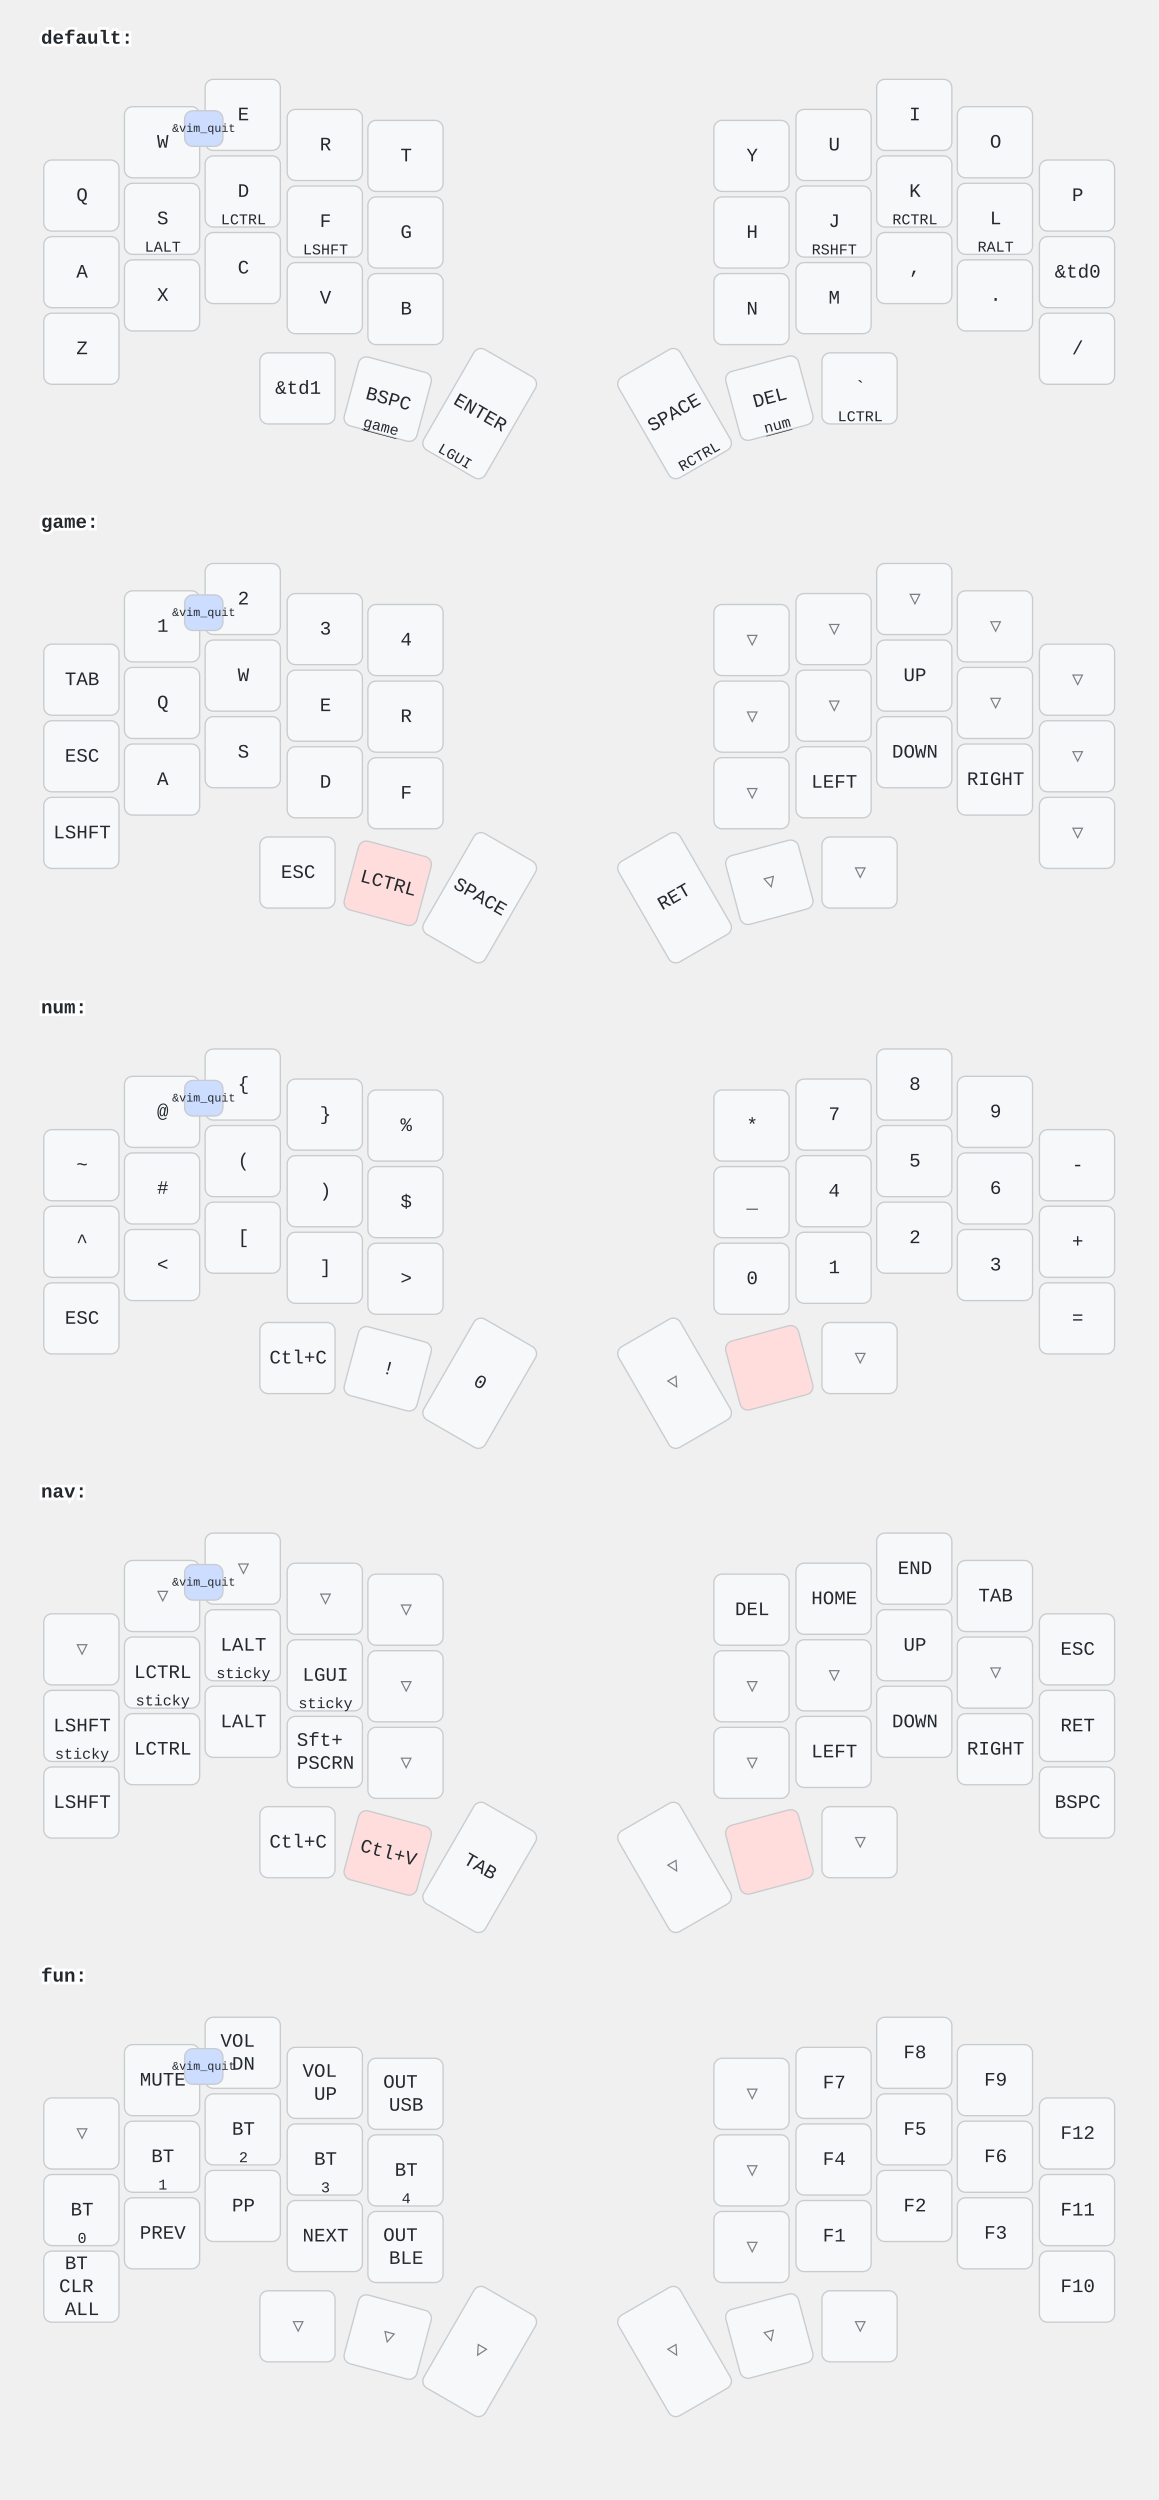
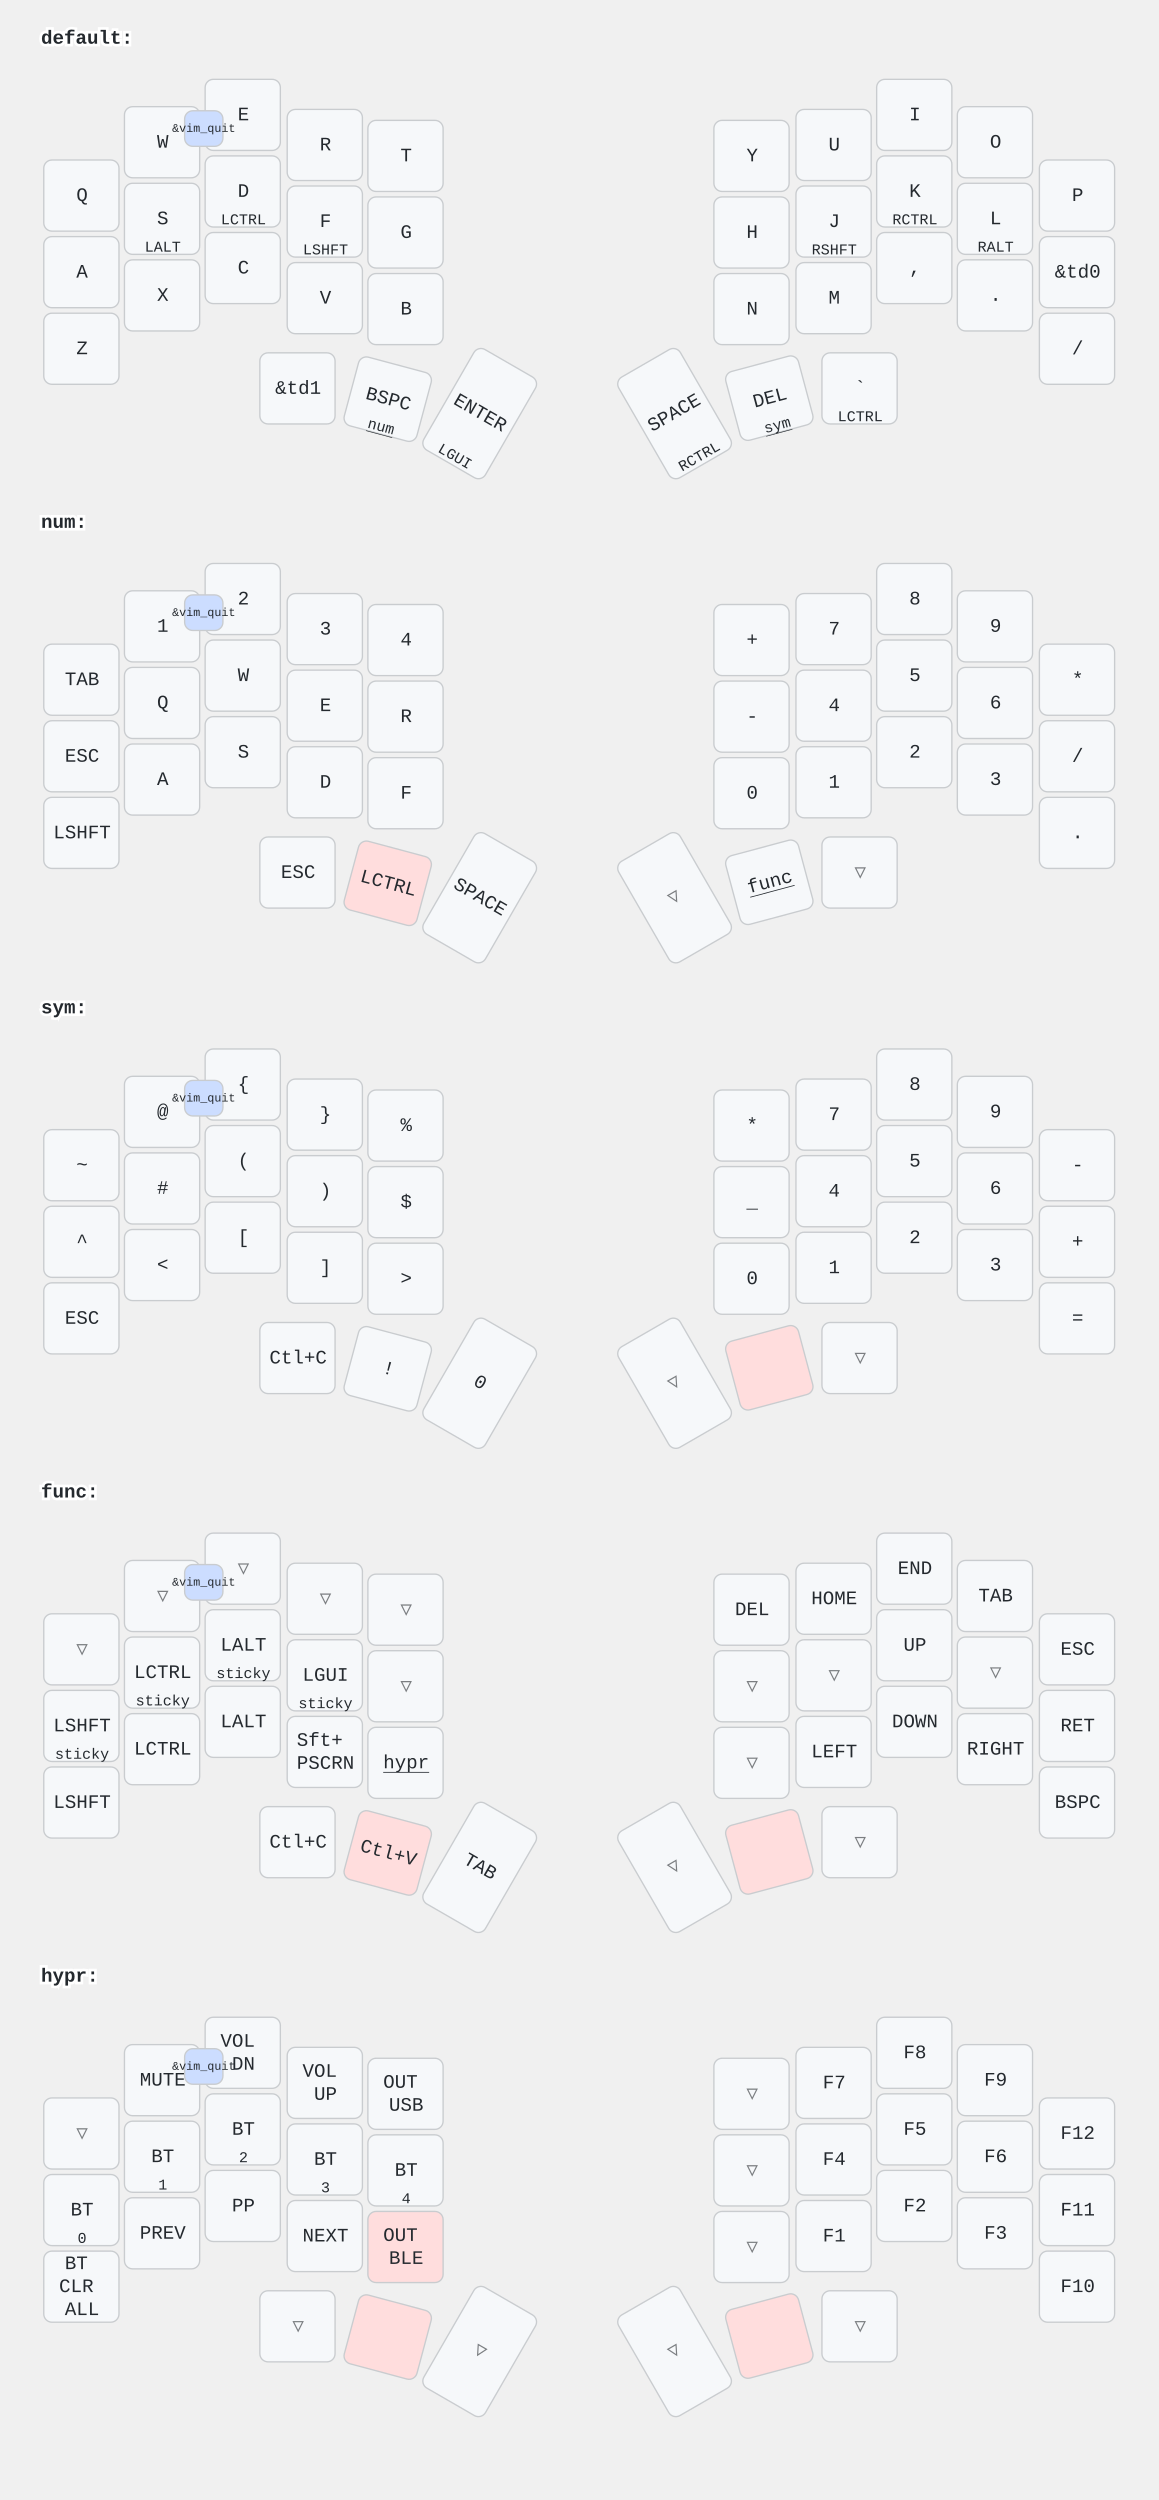
<svg xmlns="http://www.w3.org/2000/svg" width="847" height="1828" viewBox="0 0 847 1828" class="keymap">
  <style>/* inherit to force styles through use tags */
svg path {
    fill: inherit;
}

/* font and background color specifications */
svg.keymap {
    font-family: SFMono-Regular,Consolas,Liberation Mono,Menlo,monospace;
    font-size: 14px;
    font-kerning: normal;
    text-rendering: optimizeLegibility;
    fill: #24292e;
}

/* default key styling */
rect.key {
    fill: #f6f8fa;
}

rect.key, rect.combo {
    stroke: #c9cccf;
    stroke-width: 1;
}

/* default key side styling, only used is draw_key_sides is set */
rect.side {
    filter: brightness(90%);
}

/* color accent for combo boxes */
rect.combo, rect.combo-separate {
    fill: #cdf;
}

/* color accent for held keys */
rect.held, rect.combo.held {
    fill: #fdd;
}

/* color accent for ghost (optional) keys */
rect.ghost, rect.combo.ghost {
    stroke-dasharray: 4, 4;
    stroke-width: 2;
}

text {
    text-anchor: middle;
    dominant-baseline: middle;
}

/* styling for layer labels */
text.label {
    font-weight: bold;
    text-anchor: start;
    stroke: white;
    stroke-width: 4;
    paint-order: stroke;
}

/* styling for optional footer */
text.footer {
    text-anchor: end;
    dominant-baseline: auto;
    stroke: white;
    stroke-width: 4;
    paint-order: stroke;
}

/* styling for combo tap, and key non-tap label text */
text.combo, text.hold, text.shifted, text.left, text.right {
    font-size: 11px;
}

text.hold {
    text-anchor: middle;
    dominant-baseline: auto;
}

text.shifted {
    text-anchor: middle;
    dominant-baseline: hanging;
}

text.left {
    text-anchor: start;
}

text.right {
    text-anchor: end;
}

text.layer-activator {
    text-decoration: underline;
}

/* styling for hold/shifted label text in combo box */
text.combo.hold, text.combo.shifted, text.combo.left, text.combo.right {
    font-size: 8px;
}

/* lighter symbol for transparent keys */
text.trans {
    fill: #7b7e81;
}

/* styling for combo dendrons */
path.combo {
    stroke-width: 1;
    stroke: gray;
    fill: none;
}

/* Start Tabler Icons Cleanup */
/* cannot use height/width with glyphs */
.icon-tabler &gt; path {
    fill: inherit;
    stroke: inherit;
    stroke-width: 2;
}
/* hide tabler's default box */
.icon-tabler &gt; path[stroke="none"][fill="none"] {
    visibility: hidden;
}
/* End Tabler Icons Cleanup */
</style>
  <g transform="translate(30, 0)" class="layer-default">
    <text x="0" y="28" class="label" id="default">default:</text>
    <g transform="translate(0, 56)">
      <g transform="translate(30, 87)" class="key keypos-0">
        <rect rx="6" ry="6" x="-28" y="-26" width="55" height="52" class="key" />
        <text x="0" y="0" class="key tap">Q</text>
      </g>
      <g transform="translate(89, 48)" class="key keypos-1">
        <rect rx="6" ry="6" x="-28" y="-26" width="55" height="52" class="key" />
        <text x="0" y="0" class="key tap">W</text>
      </g>
      <g transform="translate(148, 28)" class="key keypos-2">
        <rect rx="6" ry="6" x="-28" y="-26" width="55" height="52" class="key" />
        <text x="0" y="0" class="key tap">E</text>
      </g>
      <g transform="translate(208, 50)" class="key keypos-3">
        <rect rx="6" ry="6" x="-28" y="-26" width="55" height="52" class="key" />
        <text x="0" y="0" class="key tap">R</text>
      </g>
      <g transform="translate(267, 58)" class="key keypos-4">
        <rect rx="6" ry="6" x="-28" y="-26" width="55" height="52" class="key" />
        <text x="0" y="0" class="key tap">T</text>
      </g>
      <g transform="translate(520, 58)" class="key keypos-5">
        <rect rx="6" ry="6" x="-28" y="-26" width="55" height="52" class="key" />
        <text x="0" y="0" class="key tap">Y</text>
      </g>
      <g transform="translate(580, 50)" class="key keypos-6">
        <rect rx="6" ry="6" x="-28" y="-26" width="55" height="52" class="key" />
        <text x="0" y="0" class="key tap">U</text>
      </g>
      <g transform="translate(639, 28)" class="key keypos-7">
        <rect rx="6" ry="6" x="-28" y="-26" width="55" height="52" class="key" />
        <text x="0" y="0" class="key tap">I</text>
      </g>
      <g transform="translate(698, 48)" class="key keypos-8">
        <rect rx="6" ry="6" x="-28" y="-26" width="55" height="52" class="key" />
        <text x="0" y="0" class="key tap">O</text>
      </g>
      <g transform="translate(758, 87)" class="key keypos-9">
        <rect rx="6" ry="6" x="-28" y="-26" width="55" height="52" class="key" />
        <text x="0" y="0" class="key tap">P</text>
      </g>
      <g transform="translate(30, 143)" class="key keypos-10">
        <rect rx="6" ry="6" x="-28" y="-26" width="55" height="52" class="key" />
        <text x="0" y="0" class="key tap">A</text>
      </g>
      <g transform="translate(89, 104)" class="key keypos-11">
        <rect rx="6" ry="6" x="-28" y="-26" width="55" height="52" class="key" />
        <text x="0" y="0" class="key tap">S</text>
        <text x="0" y="24" class="key hold">LALT</text>
      </g>
      <g transform="translate(148, 84)" class="key keypos-12">
        <rect rx="6" ry="6" x="-28" y="-26" width="55" height="52" class="key" />
        <text x="0" y="0" class="key tap">D</text>
        <text x="0" y="24" class="key hold">LCTRL</text>
      </g>
      <g transform="translate(208, 106)" class="key keypos-13">
        <rect rx="6" ry="6" x="-28" y="-26" width="55" height="52" class="key" />
        <text x="0" y="0" class="key tap">F</text>
        <text x="0" y="24" class="key hold">LSHFT</text>
      </g>
      <g transform="translate(267, 114)" class="key keypos-14">
        <rect rx="6" ry="6" x="-28" y="-26" width="55" height="52" class="key" />
        <text x="0" y="0" class="key tap">G</text>
      </g>
      <g transform="translate(520, 114)" class="key keypos-15">
        <rect rx="6" ry="6" x="-28" y="-26" width="55" height="52" class="key" />
        <text x="0" y="0" class="key tap">H</text>
      </g>
      <g transform="translate(580, 106)" class="key keypos-16">
        <rect rx="6" ry="6" x="-28" y="-26" width="55" height="52" class="key" />
        <text x="0" y="0" class="key tap">J</text>
        <text x="0" y="24" class="key hold">RSHFT</text>
      </g>
      <g transform="translate(639, 84)" class="key keypos-17">
        <rect rx="6" ry="6" x="-28" y="-26" width="55" height="52" class="key" />
        <text x="0" y="0" class="key tap">K</text>
        <text x="0" y="24" class="key hold">RCTRL</text>
      </g>
      <g transform="translate(698, 104)" class="key keypos-18">
        <rect rx="6" ry="6" x="-28" y="-26" width="55" height="52" class="key" />
        <text x="0" y="0" class="key tap">L</text>
        <text x="0" y="24" class="key hold">RALT</text>
      </g>
      <g transform="translate(758, 143)" class="key keypos-19">
        <rect rx="6" ry="6" x="-28" y="-26" width="55" height="52" class="key" />
        <text x="0" y="0" class="key tap">&amp;td0</text>
      </g>
      <g transform="translate(30, 199)" class="key keypos-20">
        <rect rx="6" ry="6" x="-28" y="-26" width="55" height="52" class="key" />
        <text x="0" y="0" class="key tap">Z</text>
      </g>
      <g transform="translate(89, 160)" class="key keypos-21">
        <rect rx="6" ry="6" x="-28" y="-26" width="55" height="52" class="key" />
        <text x="0" y="0" class="key tap">X</text>
      </g>
      <g transform="translate(148, 140)" class="key keypos-22">
        <rect rx="6" ry="6" x="-28" y="-26" width="55" height="52" class="key" />
        <text x="0" y="0" class="key tap">C</text>
      </g>
      <g transform="translate(208, 162)" class="key keypos-23">
        <rect rx="6" ry="6" x="-28" y="-26" width="55" height="52" class="key" />
        <text x="0" y="0" class="key tap">V</text>
      </g>
      <g transform="translate(267, 170)" class="key keypos-24">
        <rect rx="6" ry="6" x="-28" y="-26" width="55" height="52" class="key" />
        <text x="0" y="0" class="key tap">B</text>
      </g>
      <g transform="translate(520, 170)" class="key keypos-25">
        <rect rx="6" ry="6" x="-28" y="-26" width="55" height="52" class="key" />
        <text x="0" y="0" class="key tap">N</text>
      </g>
      <g transform="translate(580, 162)" class="key keypos-26">
        <rect rx="6" ry="6" x="-28" y="-26" width="55" height="52" class="key" />
        <text x="0" y="0" class="key tap">M</text>
      </g>
      <g transform="translate(639, 140)" class="key keypos-27">
        <rect rx="6" ry="6" x="-28" y="-26" width="55" height="52" class="key" />
        <text x="0" y="0" class="key tap">,</text>
      </g>
      <g transform="translate(698, 160)" class="key keypos-28">
        <rect rx="6" ry="6" x="-28" y="-26" width="55" height="52" class="key" />
        <text x="0" y="0" class="key tap">.</text>
      </g>
      <g transform="translate(758, 199)" class="key keypos-29">
        <rect rx="6" ry="6" x="-28" y="-26" width="55" height="52" class="key" />
        <text x="0" y="0" class="key tap">/</text>
      </g>
      <g transform="translate(188, 228)" class="key keypos-30">
        <rect rx="6" ry="6" x="-28" y="-26" width="55" height="52" class="key" />
        <text x="0" y="0" class="key tap">&amp;td1</text>
      </g>
      <g transform="translate(254, 236) rotate(15.0)" class="key keypos-31">
        <rect rx="6" ry="6" x="-28" y="-26" width="55" height="52" class="key" />
        <text x="0" y="0" class="key tap">BSPC</text>
-         <a href="#game">
-           <text x="0" y="24" class="key hold layer-activator">game</text>
+         <a href="#num">
+           <text x="0" y="24" class="key hold layer-activator">num</text>
        </a>
      </g>
      <g transform="translate(321, 246) rotate(30.0)" class="key keypos-32">
        <rect rx="6" ry="6" x="-26" y="-42" width="52" height="85" class="key" />
        <text x="0" y="0" class="key tap">ENTER</text>
        <text x="0" y="40" class="key hold">LGUI</text>
      </g>
      <g transform="translate(463, 246) rotate(-30.0)" class="key keypos-33">
        <rect rx="6" ry="6" x="-26" y="-42" width="52" height="85" class="key" />
        <text x="0" y="0" class="key tap">SPACE</text>
        <text x="0" y="40" class="key hold">RCTRL</text>
      </g>
      <g transform="translate(533, 235) rotate(-15.0)" class="key keypos-34">
        <rect rx="6" ry="6" x="-28" y="-26" width="55" height="52" class="key" />
        <text x="0" y="0" class="key tap">DEL</text>
-         <a href="#num">
-           <text x="0" y="24" class="key hold layer-activator">num</text>
+         <a href="#sym">
+           <text x="0" y="24" class="key hold layer-activator">sym</text>
        </a>
      </g>
      <g transform="translate(599, 228)" class="key keypos-35">
        <rect rx="6" ry="6" x="-28" y="-26" width="55" height="52" class="key" />
        <text x="0" y="0" class="key tap">`</text>
        <text x="0" y="24" class="key hold">LCTRL</text>
      </g>
      <g class="combo combopos-0">
        <rect rx="6" ry="6" x="105" y="25" width="28" height="26" class="combo" />
        <text x="119" y="38" class="combo tap">
          <tspan style="font-size: 78%">&amp;vim_quit</tspan>
        </text>
      </g>
    </g>
  </g>
-   <g transform="translate(30, 354)" class="layer-game">
-     <text x="0" y="28" class="label" id="game">game:</text>
+   <g transform="translate(30, 354)" class="layer-num">
+     <text x="0" y="28" class="label" id="num">num:</text>
    <g transform="translate(0, 56)">
      <g transform="translate(30, 87)" class="key keypos-0">
        <rect rx="6" ry="6" x="-28" y="-26" width="55" height="52" class="key" />
        <text x="0" y="0" class="key tap">TAB</text>
      </g>
      <g transform="translate(89, 48)" class="key keypos-1">
        <rect rx="6" ry="6" x="-28" y="-26" width="55" height="52" class="key" />
        <text x="0" y="0" class="key tap">1</text>
      </g>
      <g transform="translate(148, 28)" class="key keypos-2">
        <rect rx="6" ry="6" x="-28" y="-26" width="55" height="52" class="key" />
        <text x="0" y="0" class="key tap">2</text>
      </g>
      <g transform="translate(208, 50)" class="key keypos-3">
        <rect rx="6" ry="6" x="-28" y="-26" width="55" height="52" class="key" />
        <text x="0" y="0" class="key tap">3</text>
      </g>
      <g transform="translate(267, 58)" class="key keypos-4">
        <rect rx="6" ry="6" x="-28" y="-26" width="55" height="52" class="key" />
        <text x="0" y="0" class="key tap">4</text>
      </g>
-       <g transform="translate(520, 58)" class="key trans keypos-5">
-         <rect rx="6" ry="6" x="-28" y="-26" width="55" height="52" class="key trans" />
-         <text x="0" y="0" class="key trans tap">▽</text>
-       </g>
-       <g transform="translate(580, 50)" class="key trans keypos-6">
-         <rect rx="6" ry="6" x="-28" y="-26" width="55" height="52" class="key trans" />
-         <text x="0" y="0" class="key trans tap">▽</text>
-       </g>
-       <g transform="translate(639, 28)" class="key trans keypos-7">
-         <rect rx="6" ry="6" x="-28" y="-26" width="55" height="52" class="key trans" />
-         <text x="0" y="0" class="key trans tap">▽</text>
-       </g>
-       <g transform="translate(698, 48)" class="key trans keypos-8">
-         <rect rx="6" ry="6" x="-28" y="-26" width="55" height="52" class="key trans" />
-         <text x="0" y="0" class="key trans tap">▽</text>
-       </g>
-       <g transform="translate(758, 87)" class="key trans keypos-9">
-         <rect rx="6" ry="6" x="-28" y="-26" width="55" height="52" class="key trans" />
-         <text x="0" y="0" class="key trans tap">▽</text>
+       <g transform="translate(520, 58)" class="key keypos-5">
+         <rect rx="6" ry="6" x="-28" y="-26" width="55" height="52" class="key" />
+         <text x="0" y="0" class="key tap">+</text>
+       </g>
+       <g transform="translate(580, 50)" class="key keypos-6">
+         <rect rx="6" ry="6" x="-28" y="-26" width="55" height="52" class="key" />
+         <text x="0" y="0" class="key tap">7</text>
+       </g>
+       <g transform="translate(639, 28)" class="key keypos-7">
+         <rect rx="6" ry="6" x="-28" y="-26" width="55" height="52" class="key" />
+         <text x="0" y="0" class="key tap">8</text>
+       </g>
+       <g transform="translate(698, 48)" class="key keypos-8">
+         <rect rx="6" ry="6" x="-28" y="-26" width="55" height="52" class="key" />
+         <text x="0" y="0" class="key tap">9</text>
+       </g>
+       <g transform="translate(758, 87)" class="key keypos-9">
+         <rect rx="6" ry="6" x="-28" y="-26" width="55" height="52" class="key" />
+         <text x="0" y="0" class="key tap">*</text>
      </g>
      <g transform="translate(30, 143)" class="key keypos-10">
        <rect rx="6" ry="6" x="-28" y="-26" width="55" height="52" class="key" />
        <text x="0" y="0" class="key tap">ESC</text>
      </g>
      <g transform="translate(89, 104)" class="key keypos-11">
        <rect rx="6" ry="6" x="-28" y="-26" width="55" height="52" class="key" />
        <text x="0" y="0" class="key tap">Q</text>
      </g>
      <g transform="translate(148, 84)" class="key keypos-12">
        <rect rx="6" ry="6" x="-28" y="-26" width="55" height="52" class="key" />
        <text x="0" y="0" class="key tap">W</text>
      </g>
      <g transform="translate(208, 106)" class="key keypos-13">
        <rect rx="6" ry="6" x="-28" y="-26" width="55" height="52" class="key" />
        <text x="0" y="0" class="key tap">E</text>
      </g>
      <g transform="translate(267, 114)" class="key keypos-14">
        <rect rx="6" ry="6" x="-28" y="-26" width="55" height="52" class="key" />
        <text x="0" y="0" class="key tap">R</text>
      </g>
-       <g transform="translate(520, 114)" class="key trans keypos-15">
-         <rect rx="6" ry="6" x="-28" y="-26" width="55" height="52" class="key trans" />
-         <text x="0" y="0" class="key trans tap">▽</text>
-       </g>
-       <g transform="translate(580, 106)" class="key trans keypos-16">
-         <rect rx="6" ry="6" x="-28" y="-26" width="55" height="52" class="key trans" />
-         <text x="0" y="0" class="key trans tap">▽</text>
+       <g transform="translate(520, 114)" class="key keypos-15">
+         <rect rx="6" ry="6" x="-28" y="-26" width="55" height="52" class="key" />
+         <text x="0" y="0" class="key tap">-</text>
+       </g>
+       <g transform="translate(580, 106)" class="key keypos-16">
+         <rect rx="6" ry="6" x="-28" y="-26" width="55" height="52" class="key" />
+         <text x="0" y="0" class="key tap">4</text>
      </g>
      <g transform="translate(639, 84)" class="key keypos-17">
        <rect rx="6" ry="6" x="-28" y="-26" width="55" height="52" class="key" />
-         <text x="0" y="0" class="key tap">UP</text>
-       </g>
-       <g transform="translate(698, 104)" class="key trans keypos-18">
-         <rect rx="6" ry="6" x="-28" y="-26" width="55" height="52" class="key trans" />
-         <text x="0" y="0" class="key trans tap">▽</text>
-       </g>
-       <g transform="translate(758, 143)" class="key trans keypos-19">
-         <rect rx="6" ry="6" x="-28" y="-26" width="55" height="52" class="key trans" />
-         <text x="0" y="0" class="key trans tap">▽</text>
+         <text x="0" y="0" class="key tap">5</text>
+       </g>
+       <g transform="translate(698, 104)" class="key keypos-18">
+         <rect rx="6" ry="6" x="-28" y="-26" width="55" height="52" class="key" />
+         <text x="0" y="0" class="key tap">6</text>
+       </g>
+       <g transform="translate(758, 143)" class="key keypos-19">
+         <rect rx="6" ry="6" x="-28" y="-26" width="55" height="52" class="key" />
+         <text x="0" y="0" class="key tap">/</text>
      </g>
      <g transform="translate(30, 199)" class="key keypos-20">
        <rect rx="6" ry="6" x="-28" y="-26" width="55" height="52" class="key" />
        <text x="0" y="0" class="key tap">LSHFT</text>
      </g>
      <g transform="translate(89, 160)" class="key keypos-21">
        <rect rx="6" ry="6" x="-28" y="-26" width="55" height="52" class="key" />
        <text x="0" y="0" class="key tap">A</text>
      </g>
      <g transform="translate(148, 140)" class="key keypos-22">
        <rect rx="6" ry="6" x="-28" y="-26" width="55" height="52" class="key" />
        <text x="0" y="0" class="key tap">S</text>
      </g>
      <g transform="translate(208, 162)" class="key keypos-23">
        <rect rx="6" ry="6" x="-28" y="-26" width="55" height="52" class="key" />
        <text x="0" y="0" class="key tap">D</text>
      </g>
      <g transform="translate(267, 170)" class="key keypos-24">
        <rect rx="6" ry="6" x="-28" y="-26" width="55" height="52" class="key" />
        <text x="0" y="0" class="key tap">F</text>
      </g>
-       <g transform="translate(520, 170)" class="key trans keypos-25">
-         <rect rx="6" ry="6" x="-28" y="-26" width="55" height="52" class="key trans" />
-         <text x="0" y="0" class="key trans tap">▽</text>
+       <g transform="translate(520, 170)" class="key keypos-25">
+         <rect rx="6" ry="6" x="-28" y="-26" width="55" height="52" class="key" />
+         <text x="0" y="0" class="key tap">0</text>
      </g>
      <g transform="translate(580, 162)" class="key keypos-26">
        <rect rx="6" ry="6" x="-28" y="-26" width="55" height="52" class="key" />
-         <text x="0" y="0" class="key tap">LEFT</text>
+         <text x="0" y="0" class="key tap">1</text>
      </g>
      <g transform="translate(639, 140)" class="key keypos-27">
        <rect rx="6" ry="6" x="-28" y="-26" width="55" height="52" class="key" />
-         <text x="0" y="0" class="key tap">DOWN</text>
+         <text x="0" y="0" class="key tap">2</text>
      </g>
      <g transform="translate(698, 160)" class="key keypos-28">
        <rect rx="6" ry="6" x="-28" y="-26" width="55" height="52" class="key" />
-         <text x="0" y="0" class="key tap">RIGHT</text>
-       </g>
-       <g transform="translate(758, 199)" class="key trans keypos-29">
-         <rect rx="6" ry="6" x="-28" y="-26" width="55" height="52" class="key trans" />
-         <text x="0" y="0" class="key trans tap">▽</text>
+         <text x="0" y="0" class="key tap">3</text>
+       </g>
+       <g transform="translate(758, 199)" class="key keypos-29">
+         <rect rx="6" ry="6" x="-28" y="-26" width="55" height="52" class="key" />
+         <text x="0" y="0" class="key tap">.</text>
      </g>
      <g transform="translate(188, 228)" class="key keypos-30">
        <rect rx="6" ry="6" x="-28" y="-26" width="55" height="52" class="key" />
        <text x="0" y="0" class="key tap">ESC</text>
      </g>
      <g transform="translate(254, 236) rotate(15.0)" class="key held keypos-31">
        <rect rx="6" ry="6" x="-28" y="-26" width="55" height="52" class="key held" />
        <text x="0" y="0" class="key held tap">LCTRL</text>
      </g>
      <g transform="translate(321, 246) rotate(30.0)" class="key keypos-32">
        <rect rx="6" ry="6" x="-26" y="-42" width="52" height="85" class="key" />
        <text x="0" y="0" class="key tap">SPACE</text>
      </g>
-       <g transform="translate(463, 246) rotate(-30.0)" class="key keypos-33">
-         <rect rx="6" ry="6" x="-26" y="-42" width="52" height="85" class="key" />
-         <text x="0" y="0" class="key tap">RET</text>
-       </g>
-       <g transform="translate(533, 235) rotate(-15.0)" class="key trans keypos-34">
-         <rect rx="6" ry="6" x="-28" y="-26" width="55" height="52" class="key trans" />
-         <text x="0" y="0" class="key trans tap">▽</text>
+       <g transform="translate(463, 246) rotate(-30.0)" class="key trans keypos-33">
+         <rect rx="6" ry="6" x="-26" y="-42" width="52" height="85" class="key trans" />
+         <text x="0" y="0" class="key trans tap">▽</text>
+       </g>
+       <g transform="translate(533, 235) rotate(-15.0)" class="key keypos-34">
+         <rect rx="6" ry="6" x="-28" y="-26" width="55" height="52" class="key" />
+         <a href="#func">
+           <text x="0" y="0" class="key tap layer-activator">func</text>
+         </a>
      </g>
      <g transform="translate(599, 228)" class="key trans keypos-35">
        <rect rx="6" ry="6" x="-28" y="-26" width="55" height="52" class="key trans" />
        <text x="0" y="0" class="key trans tap">▽</text>
      </g>
      <g class="combo combopos-0">
        <rect rx="6" ry="6" x="105" y="25" width="28" height="26" class="combo" />
        <text x="119" y="38" class="combo tap">
          <tspan style="font-size: 78%">&amp;vim_quit</tspan>
        </text>
      </g>
    </g>
  </g>
-   <g transform="translate(30, 709)" class="layer-num">
-     <text x="0" y="28" class="label" id="num">num:</text>
+   <g transform="translate(30, 709)" class="layer-sym">
+     <text x="0" y="28" class="label" id="sym">sym:</text>
    <g transform="translate(0, 56)">
      <g transform="translate(30, 87)" class="key keypos-0">
        <rect rx="6" ry="6" x="-28" y="-26" width="55" height="52" class="key" />
        <text x="0" y="0" class="key tap">~</text>
      </g>
      <g transform="translate(89, 48)" class="key keypos-1">
        <rect rx="6" ry="6" x="-28" y="-26" width="55" height="52" class="key" />
        <text x="0" y="0" class="key tap">@</text>
      </g>
      <g transform="translate(148, 28)" class="key keypos-2">
        <rect rx="6" ry="6" x="-28" y="-26" width="55" height="52" class="key" />
        <text x="0" y="0" class="key tap">{</text>
      </g>
      <g transform="translate(208, 50)" class="key keypos-3">
        <rect rx="6" ry="6" x="-28" y="-26" width="55" height="52" class="key" />
        <text x="0" y="0" class="key tap">}</text>
      </g>
      <g transform="translate(267, 58)" class="key keypos-4">
        <rect rx="6" ry="6" x="-28" y="-26" width="55" height="52" class="key" />
        <text x="0" y="0" class="key tap">%</text>
      </g>
      <g transform="translate(520, 58)" class="key keypos-5">
        <rect rx="6" ry="6" x="-28" y="-26" width="55" height="52" class="key" />
        <text x="0" y="0" class="key tap">*</text>
      </g>
      <g transform="translate(580, 50)" class="key keypos-6">
        <rect rx="6" ry="6" x="-28" y="-26" width="55" height="52" class="key" />
        <text x="0" y="0" class="key tap">7</text>
      </g>
      <g transform="translate(639, 28)" class="key keypos-7">
        <rect rx="6" ry="6" x="-28" y="-26" width="55" height="52" class="key" />
        <text x="0" y="0" class="key tap">8</text>
      </g>
      <g transform="translate(698, 48)" class="key keypos-8">
        <rect rx="6" ry="6" x="-28" y="-26" width="55" height="52" class="key" />
        <text x="0" y="0" class="key tap">9</text>
      </g>
      <g transform="translate(758, 87)" class="key keypos-9">
        <rect rx="6" ry="6" x="-28" y="-26" width="55" height="52" class="key" />
        <text x="0" y="0" class="key tap">-</text>
      </g>
      <g transform="translate(30, 143)" class="key keypos-10">
        <rect rx="6" ry="6" x="-28" y="-26" width="55" height="52" class="key" />
        <text x="0" y="0" class="key tap">^</text>
      </g>
      <g transform="translate(89, 104)" class="key keypos-11">
        <rect rx="6" ry="6" x="-28" y="-26" width="55" height="52" class="key" />
        <text x="0" y="0" class="key tap">#</text>
      </g>
      <g transform="translate(148, 84)" class="key keypos-12">
        <rect rx="6" ry="6" x="-28" y="-26" width="55" height="52" class="key" />
        <text x="0" y="0" class="key tap">(</text>
      </g>
      <g transform="translate(208, 106)" class="key keypos-13">
        <rect rx="6" ry="6" x="-28" y="-26" width="55" height="52" class="key" />
        <text x="0" y="0" class="key tap">)</text>
      </g>
      <g transform="translate(267, 114)" class="key keypos-14">
        <rect rx="6" ry="6" x="-28" y="-26" width="55" height="52" class="key" />
        <text x="0" y="0" class="key tap">$</text>
      </g>
      <g transform="translate(520, 114)" class="key keypos-15">
        <rect rx="6" ry="6" x="-28" y="-26" width="55" height="52" class="key" />
        <text x="0" y="0" class="key tap">_</text>
      </g>
      <g transform="translate(580, 106)" class="key keypos-16">
        <rect rx="6" ry="6" x="-28" y="-26" width="55" height="52" class="key" />
        <text x="0" y="0" class="key tap">4</text>
      </g>
      <g transform="translate(639, 84)" class="key keypos-17">
        <rect rx="6" ry="6" x="-28" y="-26" width="55" height="52" class="key" />
        <text x="0" y="0" class="key tap">5</text>
      </g>
      <g transform="translate(698, 104)" class="key keypos-18">
        <rect rx="6" ry="6" x="-28" y="-26" width="55" height="52" class="key" />
        <text x="0" y="0" class="key tap">6</text>
      </g>
      <g transform="translate(758, 143)" class="key keypos-19">
        <rect rx="6" ry="6" x="-28" y="-26" width="55" height="52" class="key" />
        <text x="0" y="0" class="key tap">+</text>
      </g>
      <g transform="translate(30, 199)" class="key keypos-20">
        <rect rx="6" ry="6" x="-28" y="-26" width="55" height="52" class="key" />
        <text x="0" y="0" class="key tap">ESC</text>
      </g>
      <g transform="translate(89, 160)" class="key keypos-21">
        <rect rx="6" ry="6" x="-28" y="-26" width="55" height="52" class="key" />
        <text x="0" y="0" class="key tap">&lt;</text>
      </g>
      <g transform="translate(148, 140)" class="key keypos-22">
        <rect rx="6" ry="6" x="-28" y="-26" width="55" height="52" class="key" />
        <text x="0" y="0" class="key tap">[</text>
      </g>
      <g transform="translate(208, 162)" class="key keypos-23">
        <rect rx="6" ry="6" x="-28" y="-26" width="55" height="52" class="key" />
        <text x="0" y="0" class="key tap">]</text>
      </g>
      <g transform="translate(267, 170)" class="key keypos-24">
        <rect rx="6" ry="6" x="-28" y="-26" width="55" height="52" class="key" />
        <text x="0" y="0" class="key tap">&gt;</text>
      </g>
      <g transform="translate(520, 170)" class="key keypos-25">
        <rect rx="6" ry="6" x="-28" y="-26" width="55" height="52" class="key" />
        <text x="0" y="0" class="key tap">0</text>
      </g>
      <g transform="translate(580, 162)" class="key keypos-26">
        <rect rx="6" ry="6" x="-28" y="-26" width="55" height="52" class="key" />
        <text x="0" y="0" class="key tap">1</text>
      </g>
      <g transform="translate(639, 140)" class="key keypos-27">
        <rect rx="6" ry="6" x="-28" y="-26" width="55" height="52" class="key" />
        <text x="0" y="0" class="key tap">2</text>
      </g>
      <g transform="translate(698, 160)" class="key keypos-28">
        <rect rx="6" ry="6" x="-28" y="-26" width="55" height="52" class="key" />
        <text x="0" y="0" class="key tap">3</text>
      </g>
      <g transform="translate(758, 199)" class="key keypos-29">
        <rect rx="6" ry="6" x="-28" y="-26" width="55" height="52" class="key" />
        <text x="0" y="0" class="key tap">=</text>
      </g>
      <g transform="translate(188, 228)" class="key keypos-30">
        <rect rx="6" ry="6" x="-28" y="-26" width="55" height="52" class="key" />
        <text x="0" y="0" class="key tap">Ctl+C</text>
      </g>
      <g transform="translate(254, 236) rotate(15.0)" class="key keypos-31">
        <rect rx="6" ry="6" x="-28" y="-26" width="55" height="52" class="key" />
        <text x="0" y="0" class="key tap">!</text>
      </g>
      <g transform="translate(321, 246) rotate(30.0)" class="key keypos-32">
        <rect rx="6" ry="6" x="-26" y="-42" width="52" height="85" class="key" />
        <text x="0" y="0" class="key tap">0</text>
      </g>
      <g transform="translate(463, 246) rotate(-30.0)" class="key trans keypos-33">
        <rect rx="6" ry="6" x="-26" y="-42" width="52" height="85" class="key trans" />
        <text x="0" y="0" class="key trans tap">▽</text>
      </g>
      <g transform="translate(533, 235) rotate(-15.0)" class="key held keypos-34">
        <rect rx="6" ry="6" x="-28" y="-26" width="55" height="52" class="key held" />
      </g>
      <g transform="translate(599, 228)" class="key trans keypos-35">
        <rect rx="6" ry="6" x="-28" y="-26" width="55" height="52" class="key trans" />
        <text x="0" y="0" class="key trans tap">▽</text>
      </g>
      <g class="combo combopos-0">
        <rect rx="6" ry="6" x="105" y="25" width="28" height="26" class="combo" />
        <text x="119" y="38" class="combo tap">
          <tspan style="font-size: 78%">&amp;vim_quit</tspan>
        </text>
      </g>
    </g>
  </g>
-   <g transform="translate(30, 1063)" class="layer-nav">
-     <text x="0" y="28" class="label" id="nav">nav:</text>
+   <g transform="translate(30, 1063)" class="layer-func">
+     <text x="0" y="28" class="label" id="func">func:</text>
    <g transform="translate(0, 56)">
      <g transform="translate(30, 87)" class="key trans keypos-0">
        <rect rx="6" ry="6" x="-28" y="-26" width="55" height="52" class="key trans" />
        <text x="0" y="0" class="key trans tap">▽</text>
      </g>
      <g transform="translate(89, 48)" class="key trans keypos-1">
        <rect rx="6" ry="6" x="-28" y="-26" width="55" height="52" class="key trans" />
        <text x="0" y="0" class="key trans tap">▽</text>
      </g>
      <g transform="translate(148, 28)" class="key trans keypos-2">
        <rect rx="6" ry="6" x="-28" y="-26" width="55" height="52" class="key trans" />
        <text x="0" y="0" class="key trans tap">▽</text>
      </g>
      <g transform="translate(208, 50)" class="key trans keypos-3">
        <rect rx="6" ry="6" x="-28" y="-26" width="55" height="52" class="key trans" />
        <text x="0" y="0" class="key trans tap">▽</text>
      </g>
      <g transform="translate(267, 58)" class="key trans keypos-4">
        <rect rx="6" ry="6" x="-28" y="-26" width="55" height="52" class="key trans" />
        <text x="0" y="0" class="key trans tap">▽</text>
      </g>
      <g transform="translate(520, 58)" class="key keypos-5">
        <rect rx="6" ry="6" x="-28" y="-26" width="55" height="52" class="key" />
        <text x="0" y="0" class="key tap">DEL</text>
      </g>
      <g transform="translate(580, 50)" class="key keypos-6">
        <rect rx="6" ry="6" x="-28" y="-26" width="55" height="52" class="key" />
        <text x="0" y="0" class="key tap">HOME</text>
      </g>
      <g transform="translate(639, 28)" class="key keypos-7">
        <rect rx="6" ry="6" x="-28" y="-26" width="55" height="52" class="key" />
        <text x="0" y="0" class="key tap">END</text>
      </g>
      <g transform="translate(698, 48)" class="key keypos-8">
        <rect rx="6" ry="6" x="-28" y="-26" width="55" height="52" class="key" />
        <text x="0" y="0" class="key tap">TAB</text>
      </g>
      <g transform="translate(758, 87)" class="key keypos-9">
        <rect rx="6" ry="6" x="-28" y="-26" width="55" height="52" class="key" />
        <text x="0" y="0" class="key tap">ESC</text>
      </g>
      <g transform="translate(30, 143)" class="key keypos-10">
        <rect rx="6" ry="6" x="-28" y="-26" width="55" height="52" class="key" />
        <text x="0" y="0" class="key tap">LSHFT</text>
        <text x="0" y="24" class="key hold">sticky</text>
      </g>
      <g transform="translate(89, 104)" class="key keypos-11">
        <rect rx="6" ry="6" x="-28" y="-26" width="55" height="52" class="key" />
        <text x="0" y="0" class="key tap">LCTRL</text>
        <text x="0" y="24" class="key hold">sticky</text>
      </g>
      <g transform="translate(148, 84)" class="key keypos-12">
        <rect rx="6" ry="6" x="-28" y="-26" width="55" height="52" class="key" />
        <text x="0" y="0" class="key tap">LALT</text>
        <text x="0" y="24" class="key hold">sticky</text>
      </g>
      <g transform="translate(208, 106)" class="key keypos-13">
        <rect rx="6" ry="6" x="-28" y="-26" width="55" height="52" class="key" />
        <text x="0" y="0" class="key tap">LGUI</text>
        <text x="0" y="24" class="key hold">sticky</text>
      </g>
      <g transform="translate(267, 114)" class="key trans keypos-14">
        <rect rx="6" ry="6" x="-28" y="-26" width="55" height="52" class="key trans" />
        <text x="0" y="0" class="key trans tap">▽</text>
      </g>
      <g transform="translate(520, 114)" class="key trans keypos-15">
        <rect rx="6" ry="6" x="-28" y="-26" width="55" height="52" class="key trans" />
        <text x="0" y="0" class="key trans tap">▽</text>
      </g>
      <g transform="translate(580, 106)" class="key trans keypos-16">
        <rect rx="6" ry="6" x="-28" y="-26" width="55" height="52" class="key trans" />
        <text x="0" y="0" class="key trans tap">▽</text>
      </g>
      <g transform="translate(639, 84)" class="key keypos-17">
        <rect rx="6" ry="6" x="-28" y="-26" width="55" height="52" class="key" />
        <text x="0" y="0" class="key tap">UP</text>
      </g>
      <g transform="translate(698, 104)" class="key trans keypos-18">
        <rect rx="6" ry="6" x="-28" y="-26" width="55" height="52" class="key trans" />
        <text x="0" y="0" class="key trans tap">▽</text>
      </g>
      <g transform="translate(758, 143)" class="key keypos-19">
        <rect rx="6" ry="6" x="-28" y="-26" width="55" height="52" class="key" />
        <text x="0" y="0" class="key tap">RET</text>
      </g>
      <g transform="translate(30, 199)" class="key keypos-20">
        <rect rx="6" ry="6" x="-28" y="-26" width="55" height="52" class="key" />
        <text x="0" y="0" class="key tap">LSHFT</text>
      </g>
      <g transform="translate(89, 160)" class="key keypos-21">
        <rect rx="6" ry="6" x="-28" y="-26" width="55" height="52" class="key" />
        <text x="0" y="0" class="key tap">LCTRL</text>
      </g>
      <g transform="translate(148, 140)" class="key keypos-22">
        <rect rx="6" ry="6" x="-28" y="-26" width="55" height="52" class="key" />
        <text x="0" y="0" class="key tap">LALT</text>
      </g>
      <g transform="translate(208, 162)" class="key keypos-23">
        <rect rx="6" ry="6" x="-28" y="-26" width="55" height="52" class="key" />
        <text x="0" y="0" class="key tap">
          <tspan x="0" dy="-0.6em">Sft+</tspan>
          <tspan x="0" dy="1.2em">PSCRN</tspan>
        </text>
      </g>
-       <g transform="translate(267, 170)" class="key trans keypos-24">
-         <rect rx="6" ry="6" x="-28" y="-26" width="55" height="52" class="key trans" />
-         <text x="0" y="0" class="key trans tap">▽</text>
+       <g transform="translate(267, 170)" class="key keypos-24">
+         <rect rx="6" ry="6" x="-28" y="-26" width="55" height="52" class="key" />
+         <a href="#hypr">
+           <text x="0" y="0" class="key tap layer-activator">hypr</text>
+         </a>
      </g>
      <g transform="translate(520, 170)" class="key trans keypos-25">
        <rect rx="6" ry="6" x="-28" y="-26" width="55" height="52" class="key trans" />
        <text x="0" y="0" class="key trans tap">▽</text>
      </g>
      <g transform="translate(580, 162)" class="key keypos-26">
        <rect rx="6" ry="6" x="-28" y="-26" width="55" height="52" class="key" />
        <text x="0" y="0" class="key tap">LEFT</text>
      </g>
      <g transform="translate(639, 140)" class="key keypos-27">
        <rect rx="6" ry="6" x="-28" y="-26" width="55" height="52" class="key" />
        <text x="0" y="0" class="key tap">DOWN</text>
      </g>
      <g transform="translate(698, 160)" class="key keypos-28">
        <rect rx="6" ry="6" x="-28" y="-26" width="55" height="52" class="key" />
        <text x="0" y="0" class="key tap">RIGHT</text>
      </g>
      <g transform="translate(758, 199)" class="key keypos-29">
        <rect rx="6" ry="6" x="-28" y="-26" width="55" height="52" class="key" />
        <text x="0" y="0" class="key tap">BSPC</text>
      </g>
      <g transform="translate(188, 228)" class="key keypos-30">
        <rect rx="6" ry="6" x="-28" y="-26" width="55" height="52" class="key" />
        <text x="0" y="0" class="key tap">Ctl+C</text>
      </g>
      <g transform="translate(254, 236) rotate(15.0)" class="key held keypos-31">
        <rect rx="6" ry="6" x="-28" y="-26" width="55" height="52" class="key held" />
        <text x="0" y="0" class="key held tap">Ctl+V</text>
      </g>
      <g transform="translate(321, 246) rotate(30.0)" class="key keypos-32">
        <rect rx="6" ry="6" x="-26" y="-42" width="52" height="85" class="key" />
        <text x="0" y="0" class="key tap">TAB</text>
      </g>
      <g transform="translate(463, 246) rotate(-30.0)" class="key trans keypos-33">
        <rect rx="6" ry="6" x="-26" y="-42" width="52" height="85" class="key trans" />
        <text x="0" y="0" class="key trans tap">▽</text>
      </g>
      <g transform="translate(533, 235) rotate(-15.0)" class="key held keypos-34">
        <rect rx="6" ry="6" x="-28" y="-26" width="55" height="52" class="key held" />
      </g>
      <g transform="translate(599, 228)" class="key trans keypos-35">
        <rect rx="6" ry="6" x="-28" y="-26" width="55" height="52" class="key trans" />
        <text x="0" y="0" class="key trans tap">▽</text>
      </g>
      <g class="combo combopos-0">
        <rect rx="6" ry="6" x="105" y="25" width="28" height="26" class="combo" />
        <text x="119" y="38" class="combo tap">
          <tspan style="font-size: 78%">&amp;vim_quit</tspan>
        </text>
      </g>
    </g>
  </g>
-   <g transform="translate(30, 1417)" class="layer-fun">
-     <text x="0" y="28" class="label" id="fun">fun:</text>
+   <g transform="translate(30, 1417)" class="layer-hypr">
+     <text x="0" y="28" class="label" id="hypr">hypr:</text>
    <g transform="translate(0, 56)">
      <g transform="translate(30, 87)" class="key trans keypos-0">
        <rect rx="6" ry="6" x="-28" y="-26" width="55" height="52" class="key trans" />
        <text x="0" y="0" class="key trans tap">▽</text>
      </g>
      <g transform="translate(89, 48)" class="key keypos-1">
        <rect rx="6" ry="6" x="-28" y="-26" width="55" height="52" class="key" />
        <text x="0" y="0" class="key tap">MUTE</text>
      </g>
      <g transform="translate(148, 28)" class="key keypos-2">
        <rect rx="6" ry="6" x="-28" y="-26" width="55" height="52" class="key" />
        <text x="0" y="0" class="key tap">
          <tspan x="0" dy="-0.6em">VOL</tspan>
          <tspan x="0" dy="1.2em">DN</tspan>
        </text>
      </g>
      <g transform="translate(208, 50)" class="key keypos-3">
        <rect rx="6" ry="6" x="-28" y="-26" width="55" height="52" class="key" />
        <text x="0" y="0" class="key tap">
          <tspan x="0" dy="-0.6em">VOL</tspan>
          <tspan x="0" dy="1.2em">UP</tspan>
        </text>
      </g>
      <g transform="translate(267, 58)" class="key keypos-4">
        <rect rx="6" ry="6" x="-28" y="-26" width="55" height="52" class="key" />
        <text x="0" y="0" class="key tap">
          <tspan x="0" dy="-0.6em">OUT</tspan>
          <tspan x="0" dy="1.2em">USB</tspan>
        </text>
      </g>
      <g transform="translate(520, 58)" class="key trans keypos-5">
        <rect rx="6" ry="6" x="-28" y="-26" width="55" height="52" class="key trans" />
        <text x="0" y="0" class="key trans tap">▽</text>
      </g>
      <g transform="translate(580, 50)" class="key keypos-6">
        <rect rx="6" ry="6" x="-28" y="-26" width="55" height="52" class="key" />
        <text x="0" y="0" class="key tap">F7</text>
      </g>
      <g transform="translate(639, 28)" class="key keypos-7">
        <rect rx="6" ry="6" x="-28" y="-26" width="55" height="52" class="key" />
        <text x="0" y="0" class="key tap">F8</text>
      </g>
      <g transform="translate(698, 48)" class="key keypos-8">
        <rect rx="6" ry="6" x="-28" y="-26" width="55" height="52" class="key" />
        <text x="0" y="0" class="key tap">F9</text>
      </g>
      <g transform="translate(758, 87)" class="key keypos-9">
        <rect rx="6" ry="6" x="-28" y="-26" width="55" height="52" class="key" />
        <text x="0" y="0" class="key tap">F12</text>
      </g>
      <g transform="translate(30, 143)" class="key keypos-10">
        <rect rx="6" ry="6" x="-28" y="-26" width="55" height="52" class="key" />
        <text x="0" y="0" class="key tap">BT</text>
        <text x="0" y="24" class="key hold">0</text>
      </g>
      <g transform="translate(89, 104)" class="key keypos-11">
        <rect rx="6" ry="6" x="-28" y="-26" width="55" height="52" class="key" />
        <text x="0" y="0" class="key tap">BT</text>
        <text x="0" y="24" class="key hold">1</text>
      </g>
      <g transform="translate(148, 84)" class="key keypos-12">
        <rect rx="6" ry="6" x="-28" y="-26" width="55" height="52" class="key" />
        <text x="0" y="0" class="key tap">BT</text>
        <text x="0" y="24" class="key hold">2</text>
      </g>
      <g transform="translate(208, 106)" class="key keypos-13">
        <rect rx="6" ry="6" x="-28" y="-26" width="55" height="52" class="key" />
        <text x="0" y="0" class="key tap">BT</text>
        <text x="0" y="24" class="key hold">3</text>
      </g>
      <g transform="translate(267, 114)" class="key keypos-14">
        <rect rx="6" ry="6" x="-28" y="-26" width="55" height="52" class="key" />
        <text x="0" y="0" class="key tap">BT</text>
        <text x="0" y="24" class="key hold">4</text>
      </g>
      <g transform="translate(520, 114)" class="key trans keypos-15">
        <rect rx="6" ry="6" x="-28" y="-26" width="55" height="52" class="key trans" />
        <text x="0" y="0" class="key trans tap">▽</text>
      </g>
      <g transform="translate(580, 106)" class="key keypos-16">
        <rect rx="6" ry="6" x="-28" y="-26" width="55" height="52" class="key" />
        <text x="0" y="0" class="key tap">F4</text>
      </g>
      <g transform="translate(639, 84)" class="key keypos-17">
        <rect rx="6" ry="6" x="-28" y="-26" width="55" height="52" class="key" />
        <text x="0" y="0" class="key tap">F5</text>
      </g>
      <g transform="translate(698, 104)" class="key keypos-18">
        <rect rx="6" ry="6" x="-28" y="-26" width="55" height="52" class="key" />
        <text x="0" y="0" class="key tap">F6</text>
      </g>
      <g transform="translate(758, 143)" class="key keypos-19">
        <rect rx="6" ry="6" x="-28" y="-26" width="55" height="52" class="key" />
        <text x="0" y="0" class="key tap">F11</text>
      </g>
      <g transform="translate(30, 199)" class="key keypos-20">
        <rect rx="6" ry="6" x="-28" y="-26" width="55" height="52" class="key" />
        <text x="0" y="0" class="key tap">
          <tspan x="0" dy="-1.2em">BT</tspan>
          <tspan x="0" dy="1.2em">CLR</tspan>
          <tspan x="0" dy="1.2em">ALL</tspan>
        </text>
      </g>
      <g transform="translate(89, 160)" class="key keypos-21">
        <rect rx="6" ry="6" x="-28" y="-26" width="55" height="52" class="key" />
        <text x="0" y="0" class="key tap">PREV</text>
      </g>
      <g transform="translate(148, 140)" class="key keypos-22">
        <rect rx="6" ry="6" x="-28" y="-26" width="55" height="52" class="key" />
        <text x="0" y="0" class="key tap">PP</text>
      </g>
      <g transform="translate(208, 162)" class="key keypos-23">
        <rect rx="6" ry="6" x="-28" y="-26" width="55" height="52" class="key" />
        <text x="0" y="0" class="key tap">NEXT</text>
      </g>
-       <g transform="translate(267, 170)" class="key keypos-24">
-         <rect rx="6" ry="6" x="-28" y="-26" width="55" height="52" class="key" />
-         <text x="0" y="0" class="key tap">
+       <g transform="translate(267, 170)" class="key held keypos-24">
+         <rect rx="6" ry="6" x="-28" y="-26" width="55" height="52" class="key held" />
+         <text x="0" y="0" class="key held tap">
          <tspan x="0" dy="-0.6em">OUT</tspan>
          <tspan x="0" dy="1.2em">BLE</tspan>
        </text>
      </g>
      <g transform="translate(520, 170)" class="key trans keypos-25">
        <rect rx="6" ry="6" x="-28" y="-26" width="55" height="52" class="key trans" />
        <text x="0" y="0" class="key trans tap">▽</text>
      </g>
      <g transform="translate(580, 162)" class="key keypos-26">
        <rect rx="6" ry="6" x="-28" y="-26" width="55" height="52" class="key" />
        <text x="0" y="0" class="key tap">F1</text>
      </g>
      <g transform="translate(639, 140)" class="key keypos-27">
        <rect rx="6" ry="6" x="-28" y="-26" width="55" height="52" class="key" />
        <text x="0" y="0" class="key tap">F2</text>
      </g>
      <g transform="translate(698, 160)" class="key keypos-28">
        <rect rx="6" ry="6" x="-28" y="-26" width="55" height="52" class="key" />
        <text x="0" y="0" class="key tap">F3</text>
      </g>
      <g transform="translate(758, 199)" class="key keypos-29">
        <rect rx="6" ry="6" x="-28" y="-26" width="55" height="52" class="key" />
        <text x="0" y="0" class="key tap">F10</text>
      </g>
      <g transform="translate(188, 228)" class="key trans keypos-30">
        <rect rx="6" ry="6" x="-28" y="-26" width="55" height="52" class="key trans" />
        <text x="0" y="0" class="key trans tap">▽</text>
      </g>
-       <g transform="translate(254, 236) rotate(15.0)" class="key trans keypos-31">
-         <rect rx="6" ry="6" x="-28" y="-26" width="55" height="52" class="key trans" />
-         <text x="0" y="0" class="key trans tap">▽</text>
+       <g transform="translate(254, 236) rotate(15.0)" class="key held keypos-31">
+         <rect rx="6" ry="6" x="-28" y="-26" width="55" height="52" class="key held" />
      </g>
      <g transform="translate(321, 246) rotate(30.0)" class="key trans keypos-32">
        <rect rx="6" ry="6" x="-26" y="-42" width="52" height="85" class="key trans" />
        <text x="0" y="0" class="key trans tap">▽</text>
      </g>
      <g transform="translate(463, 246) rotate(-30.0)" class="key trans keypos-33">
        <rect rx="6" ry="6" x="-26" y="-42" width="52" height="85" class="key trans" />
        <text x="0" y="0" class="key trans tap">▽</text>
      </g>
-       <g transform="translate(533, 235) rotate(-15.0)" class="key trans keypos-34">
-         <rect rx="6" ry="6" x="-28" y="-26" width="55" height="52" class="key trans" />
-         <text x="0" y="0" class="key trans tap">▽</text>
+       <g transform="translate(533, 235) rotate(-15.0)" class="key held keypos-34">
+         <rect rx="6" ry="6" x="-28" y="-26" width="55" height="52" class="key held" />
      </g>
      <g transform="translate(599, 228)" class="key trans keypos-35">
        <rect rx="6" ry="6" x="-28" y="-26" width="55" height="52" class="key trans" />
        <text x="0" y="0" class="key trans tap">▽</text>
      </g>
      <g class="combo combopos-0">
        <rect rx="6" ry="6" x="105" y="25" width="28" height="26" class="combo" />
        <text x="119" y="38" class="combo tap">
          <tspan style="font-size: 78%">&amp;vim_quit</tspan>
        </text>
      </g>
    </g>
  </g>
</svg>
